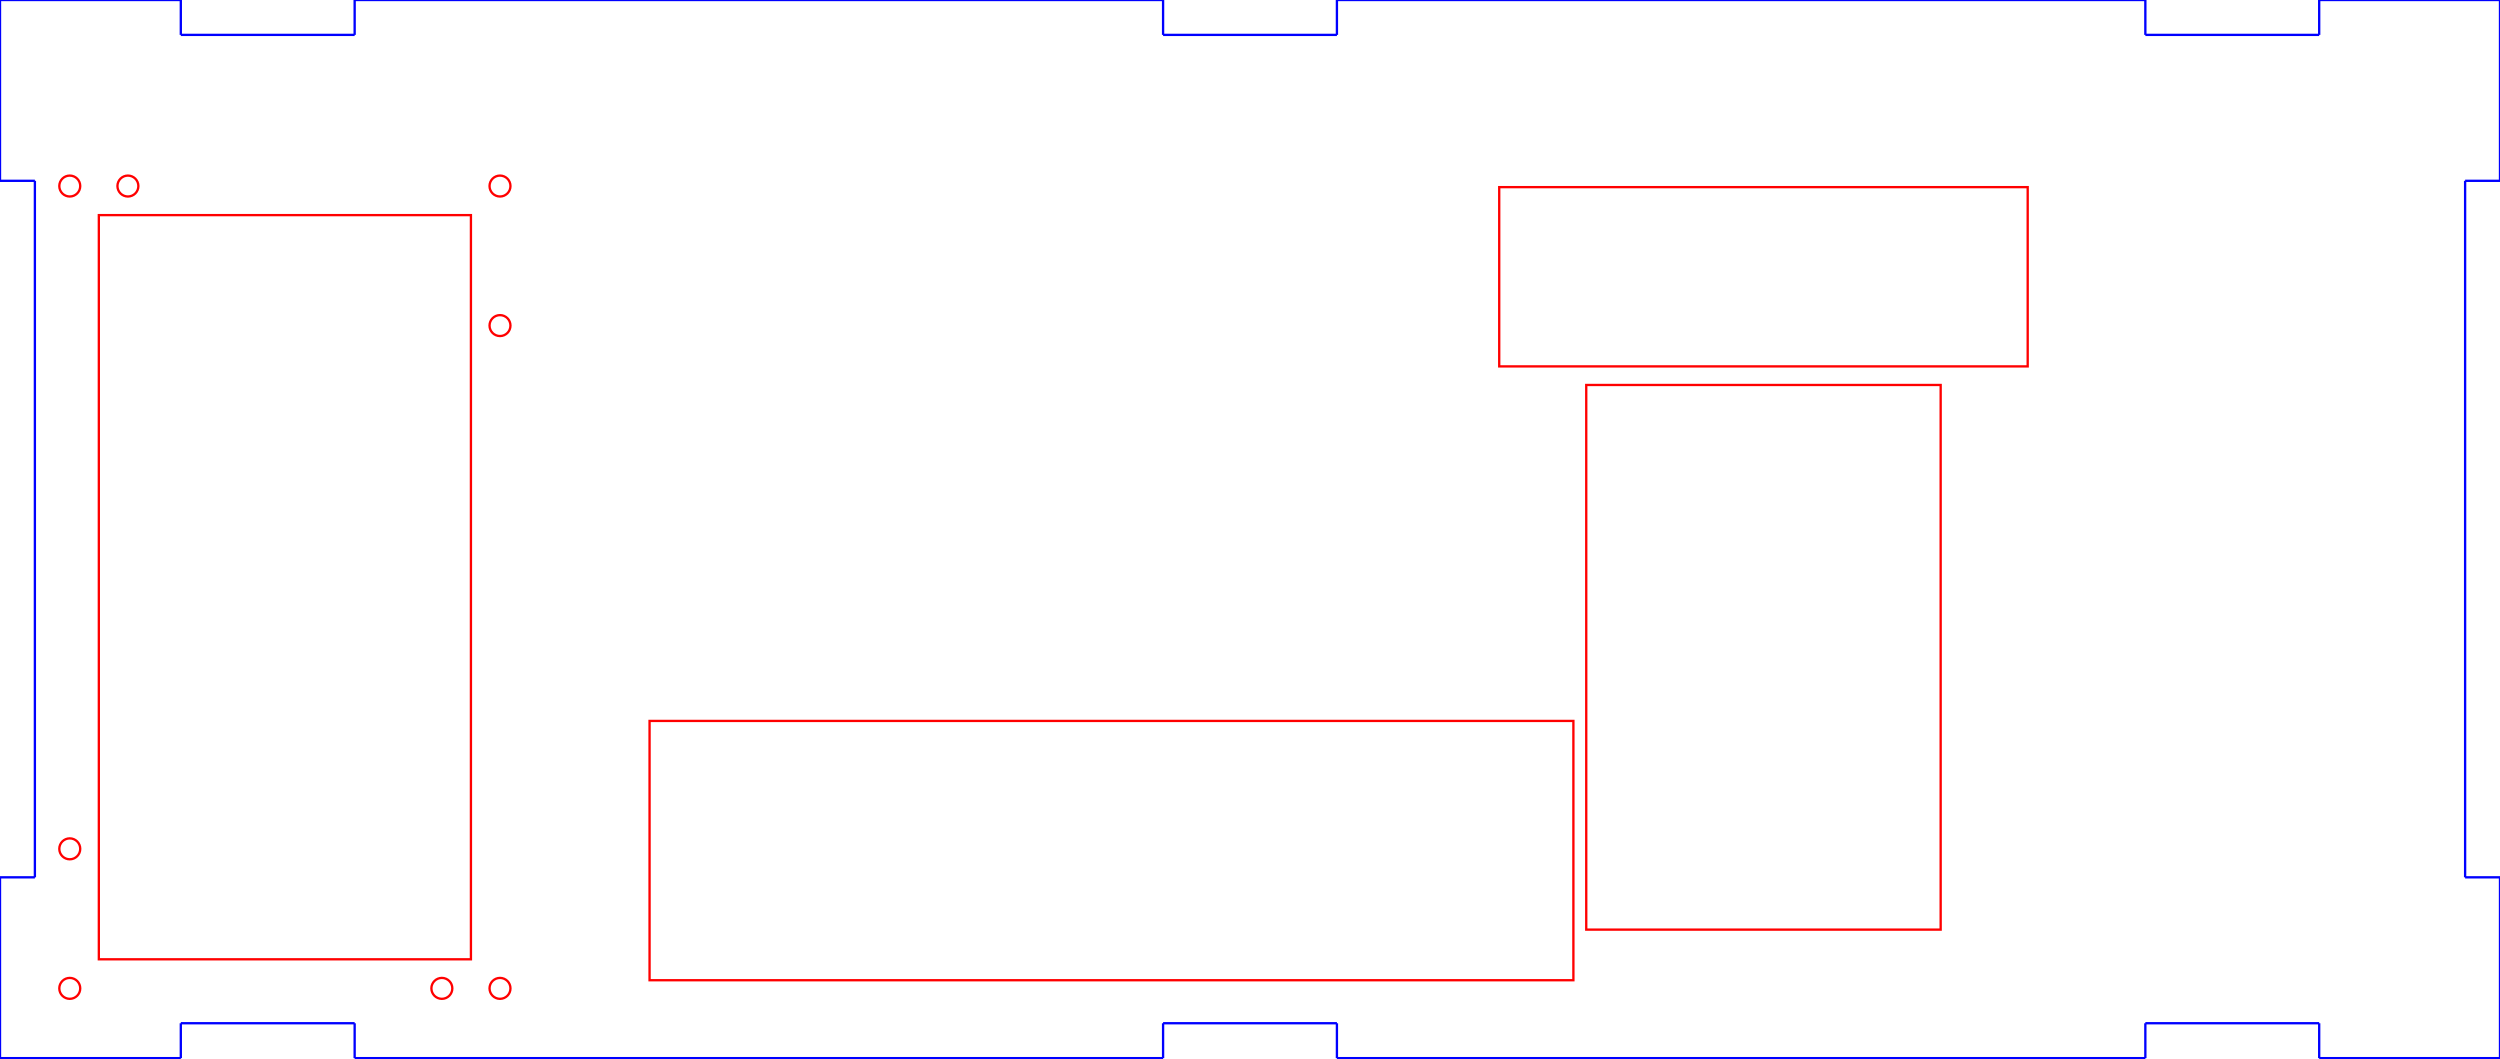
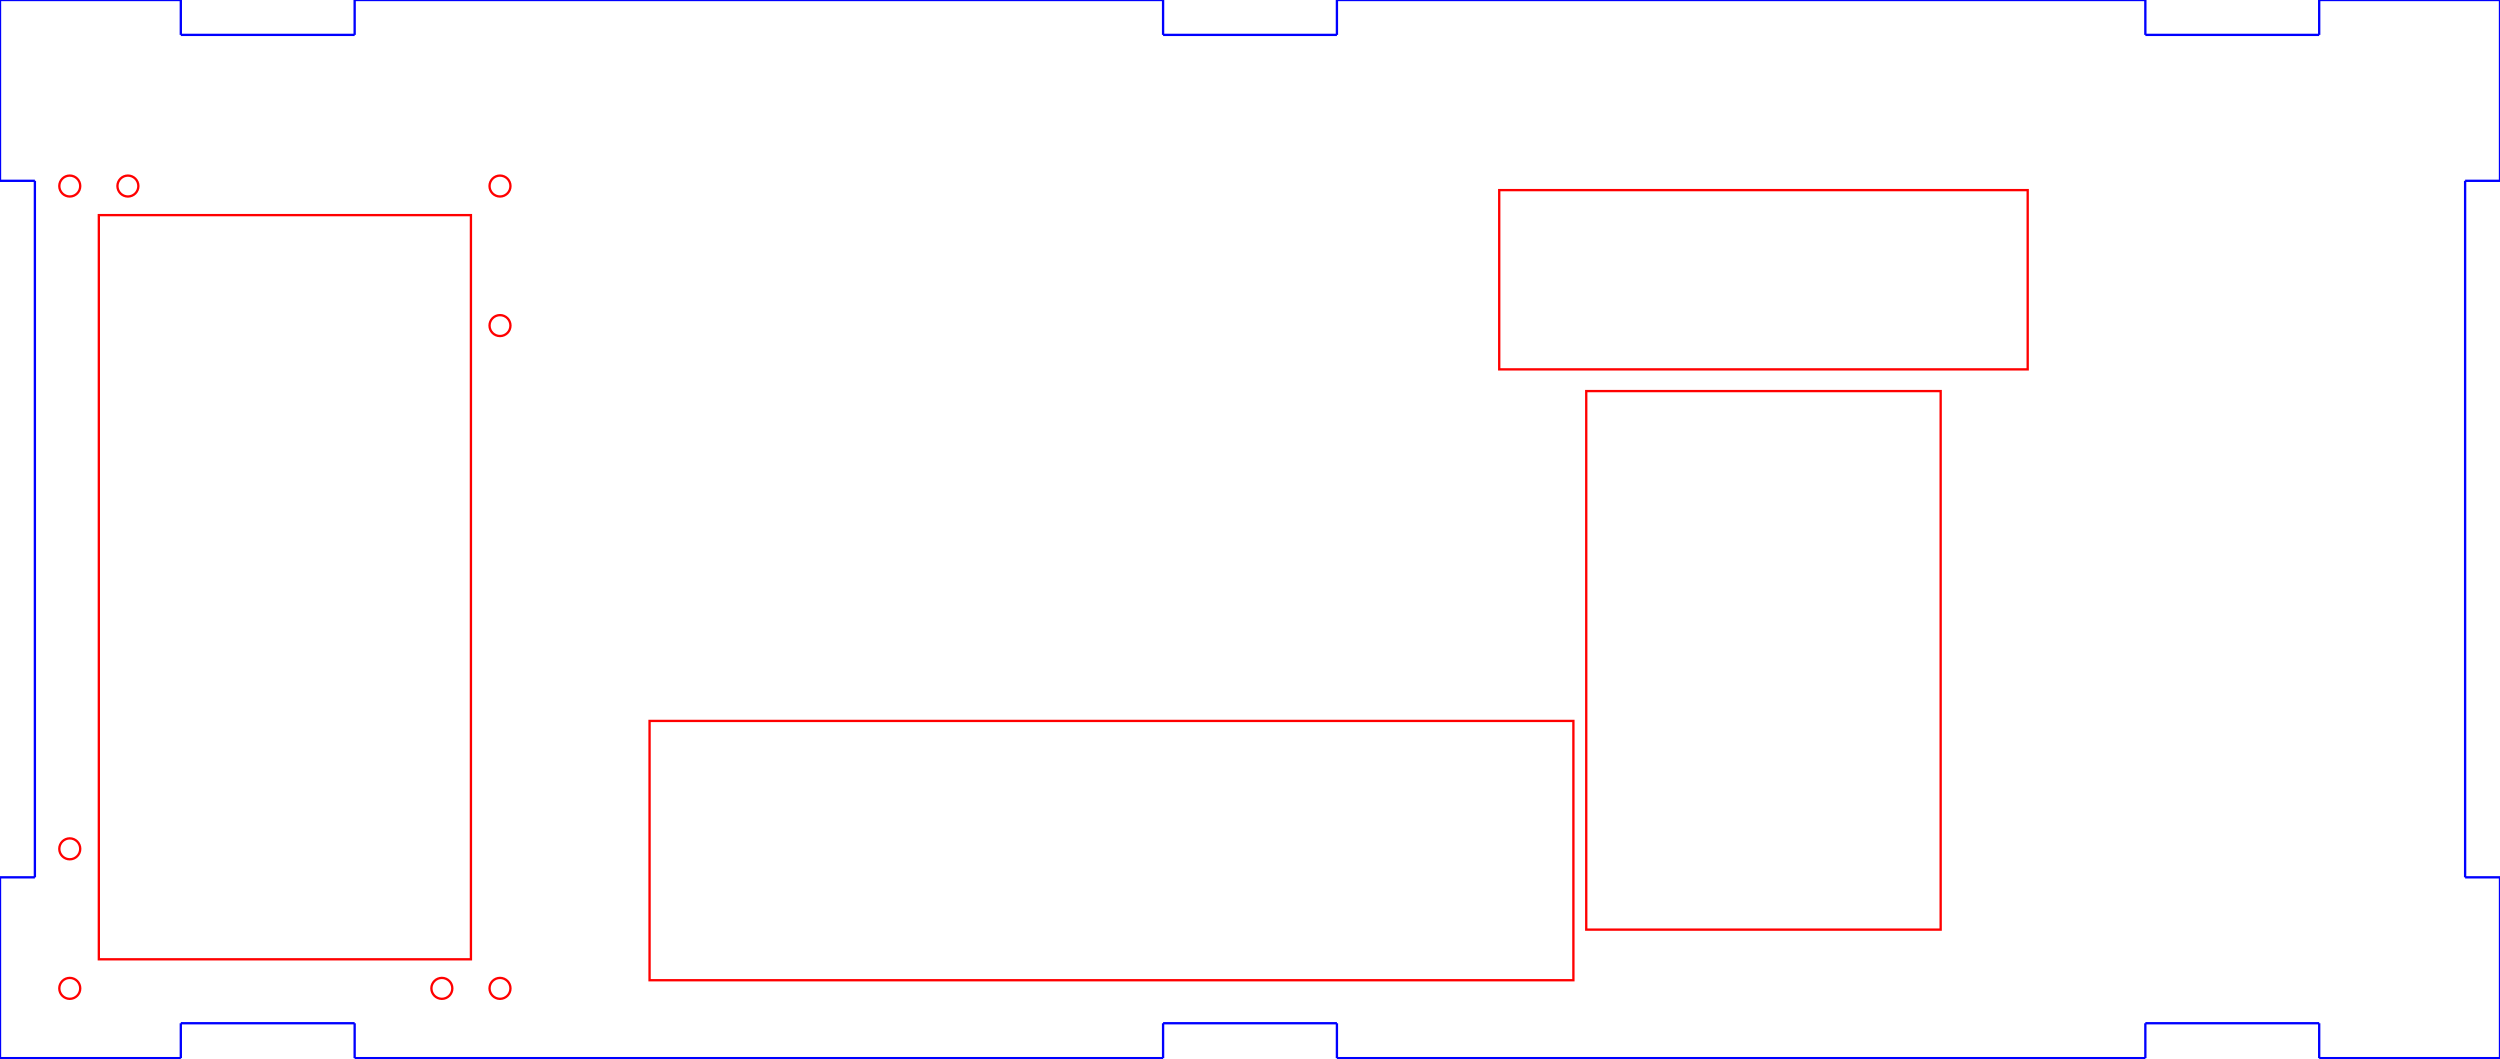
- <svg xmlns="http://www.w3.org/2000/svg" width="430mm" height="182mm" viewBox="0 0 430 182" version="1.1" id="svg3087">
+ <svg xmlns="http://www.w3.org/2000/svg" id="svg3087" version="1.1" viewBox="0 0 430 182" height="182mm" width="430mm">
  <defs id="defs3081" />
-   <g id="layer1" transform="translate(0,-141.9)">
-     <rect style="display:inline;fill:none;stroke:#ff0000;stroke-width:0.4;stroke-miterlimit:4;stroke-dasharray:none;stroke-opacity:1" id="rect1461-7-7-4-7-6" width="90.897" height="30.832" x="257.866" y="174.088" />
+   <g transform="translate(0,-141.9)" id="layer1">
+     <rect y="174.6" x="257.866" height="30.832" width="90.897" id="rect1461-7-7-4-7-6" style="display:inline;fill:none;stroke:#ff0000;stroke-width:0.4;stroke-miterlimit:4;stroke-dasharray:none;stroke-opacity:1" />
    <g id="g1428">
      <g id="g1214">
-         <path style="fill:none;stroke:#0000ff;stroke-width:0.4;stroke-linecap:butt;stroke-linejoin:miter;stroke-miterlimit:4;stroke-dasharray:none;stroke-opacity:1" d="m 398.9,147.9 -29.9,4e-5" id="path1616-3-2-1-2-8-5-3" />
-         <path style="fill:none;stroke:#0000ff;stroke-width:0.4;stroke-linecap:butt;stroke-linejoin:miter;stroke-miterlimit:4;stroke-dasharray:none;stroke-opacity:1" d="m 398.9,147.9 v -6" id="path1618-2-7-1-9-3-7-6-1-8-6" />
-         <path id="path1618-2-7-1-9-3-7-6-3-4-2-1" d="m 369,147.9 v -6" style="fill:none;stroke:#0000ff;stroke-width:0.4;stroke-linecap:butt;stroke-linejoin:miter;stroke-miterlimit:4;stroke-dasharray:none;stroke-opacity:1" />
+         <path id="path1616-3-2-1-2-8-5-3" d="m 398.9,147.9 -29.9,4e-5" style="fill:none;stroke:#0000ff;stroke-width:0.4;stroke-linecap:butt;stroke-linejoin:miter;stroke-miterlimit:4;stroke-dasharray:none;stroke-opacity:1" />
+         <path id="path1618-2-7-1-9-3-7-6-1-8-6" d="m 398.9,147.9 v -6" style="fill:none;stroke:#0000ff;stroke-width:0.4;stroke-linecap:butt;stroke-linejoin:miter;stroke-miterlimit:4;stroke-dasharray:none;stroke-opacity:1" />
+         <path style="fill:none;stroke:#0000ff;stroke-width:0.4;stroke-linecap:butt;stroke-linejoin:miter;stroke-miterlimit:4;stroke-dasharray:none;stroke-opacity:1" d="m 369,147.9 v -6" id="path1618-2-7-1-9-3-7-6-3-4-2-1" />
      </g>
    </g>
-     <g style="stroke-width:1.12" transform="matrix(0,0.7970885,-1,0,675.1238,155.2914)" id="g1816-2-7-8" />
-     <path id="path1618-2-7-6-0-1" d="m 6,292.8 -9e-6,-119.8" style="fill:none;stroke:#0000ff;stroke-width:0.4;stroke-linecap:butt;stroke-linejoin:miter;stroke-miterlimit:4;stroke-dasharray:none;stroke-opacity:1" />
-     <path id="path1618-2-7-1-9-3-7-6-3-4-5-9" d="M 6,173 H 0" style="fill:none;stroke:#0000ff;stroke-width:0.4;stroke-linecap:butt;stroke-linejoin:miter;stroke-miterlimit:4;stroke-dasharray:none;stroke-opacity:1" />
-     <path style="fill:none;stroke:#0000ff;stroke-width:0.4;stroke-linecap:butt;stroke-linejoin:miter;stroke-miterlimit:4;stroke-dasharray:none;stroke-opacity:1" d="m 0,141.9 31.1,-4e-5" id="path1616-3-2-9-4-3" />
-     <path style="fill:none;stroke:#0000ff;stroke-width:0.4;stroke-linecap:butt;stroke-linejoin:miter;stroke-miterlimit:4;stroke-dasharray:none;stroke-opacity:1" d="m 0,173 v -31.1" id="path1618-2-7-4-6" />
+     <g id="g1816-2-7-8" transform="matrix(0,0.7970885,-1,0,675.1238,155.2914)" style="stroke-width:1.12" />
+     <path style="fill:none;stroke:#0000ff;stroke-width:0.4;stroke-linecap:butt;stroke-linejoin:miter;stroke-miterlimit:4;stroke-dasharray:none;stroke-opacity:1" d="m 6,292.8 -9e-6,-119.8" id="path1618-2-7-6-0-1" />
+     <path style="fill:none;stroke:#0000ff;stroke-width:0.4;stroke-linecap:butt;stroke-linejoin:miter;stroke-miterlimit:4;stroke-dasharray:none;stroke-opacity:1" d="M 6,173 H 0" id="path1618-2-7-1-9-3-7-6-3-4-5-9" />
+     <path id="path1616-3-2-9-4-3" d="m 0,141.9 31.1,-4e-5" style="fill:none;stroke:#0000ff;stroke-width:0.4;stroke-linecap:butt;stroke-linejoin:miter;stroke-miterlimit:4;stroke-dasharray:none;stroke-opacity:1" />
+     <path id="path1618-2-7-4-6" d="m 0,173 v -31.1" style="fill:none;stroke:#0000ff;stroke-width:0.4;stroke-linecap:butt;stroke-linejoin:miter;stroke-miterlimit:4;stroke-dasharray:none;stroke-opacity:1" />
    <g id="g1416">
      <g id="g1229">
-         <path id="path1616-3-2-1-2-8-5" d="m 31.1,147.9 29.9,4e-5" style="fill:none;stroke:#0000ff;stroke-width:0.4;stroke-linecap:butt;stroke-linejoin:miter;stroke-miterlimit:4;stroke-dasharray:none;stroke-opacity:1" />
-         <path id="path1618-2-7-1-9-3-7-6-1-8" d="m 31.1,147.9 v -6" style="fill:none;stroke:#0000ff;stroke-width:0.4;stroke-linecap:butt;stroke-linejoin:miter;stroke-miterlimit:4;stroke-dasharray:none;stroke-opacity:1" />
-         <path style="fill:none;stroke:#0000ff;stroke-width:0.4;stroke-linecap:butt;stroke-linejoin:miter;stroke-miterlimit:4;stroke-dasharray:none;stroke-opacity:1" d="m 61,147.9 v -6" id="path1618-2-7-1-9-3-7-6-3-4-2" />
+         <path style="fill:none;stroke:#0000ff;stroke-width:0.4;stroke-linecap:butt;stroke-linejoin:miter;stroke-miterlimit:4;stroke-dasharray:none;stroke-opacity:1" d="m 31.1,147.9 29.9,4e-5" id="path1616-3-2-1-2-8-5" />
+         <path style="fill:none;stroke:#0000ff;stroke-width:0.4;stroke-linecap:butt;stroke-linejoin:miter;stroke-miterlimit:4;stroke-dasharray:none;stroke-opacity:1" d="m 31.1,147.9 v -6" id="path1618-2-7-1-9-3-7-6-1-8" />
+         <path id="path1618-2-7-1-9-3-7-6-3-4-2" d="m 61,147.9 v -6" style="fill:none;stroke:#0000ff;stroke-width:0.4;stroke-linecap:butt;stroke-linejoin:miter;stroke-miterlimit:4;stroke-dasharray:none;stroke-opacity:1" />
      </g>
    </g>
-     <path style="fill:none;stroke:#0000ff;stroke-width:0.4;stroke-linecap:butt;stroke-linejoin:miter;stroke-miterlimit:4;stroke-dasharray:none;stroke-opacity:1" d="m 61,141.9 139.05,0" id="path1616-3-2-1-2-8-5-9" />
-     <path style="fill:none;stroke:#0000ff;stroke-width:0.4;stroke-linecap:butt;stroke-linejoin:miter;stroke-miterlimit:4;stroke-dasharray:none;stroke-opacity:1" d="m 424,173 h 6" id="path1618-2-7-1-9-3-7-6-3-4-5-9-4" />
-     <path id="path1616-3-2-9-4-3-5" d="m 430,141.9 -31.1,-4e-5" style="fill:none;stroke:#0000ff;stroke-width:0.4;stroke-linecap:butt;stroke-linejoin:miter;stroke-miterlimit:4;stroke-dasharray:none;stroke-opacity:1" />
-     <path id="path1618-2-7-4-6-1" d="m 430,173 v -31.1" style="fill:none;stroke:#0000ff;stroke-width:0.4;stroke-linecap:butt;stroke-linejoin:miter;stroke-miterlimit:4;stroke-dasharray:none;stroke-opacity:1" />
+     <path id="path1616-3-2-1-2-8-5-9" d="m 61,141.9 139.05,0" style="fill:none;stroke:#0000ff;stroke-width:0.4;stroke-linecap:butt;stroke-linejoin:miter;stroke-miterlimit:4;stroke-dasharray:none;stroke-opacity:1" />
+     <path id="path1618-2-7-1-9-3-7-6-3-4-5-9-4" d="m 424,173 h 6" style="fill:none;stroke:#0000ff;stroke-width:0.4;stroke-linecap:butt;stroke-linejoin:miter;stroke-miterlimit:4;stroke-dasharray:none;stroke-opacity:1" />
+     <path style="fill:none;stroke:#0000ff;stroke-width:0.4;stroke-linecap:butt;stroke-linejoin:miter;stroke-miterlimit:4;stroke-dasharray:none;stroke-opacity:1" d="m 430,141.9 -31.1,-4e-5" id="path1616-3-2-9-4-3-5" />
+     <path style="fill:none;stroke:#0000ff;stroke-width:0.4;stroke-linecap:butt;stroke-linejoin:miter;stroke-miterlimit:4;stroke-dasharray:none;stroke-opacity:1" d="m 430,173 v -31.1" id="path1618-2-7-4-6-1" />
    <g id="g1422">
-       <g id="g1234" transform="translate(22.0648,-12.68563)">
-         <path id="path1616-3-2-1-2-8-5-3-0" d="m 207.885,160.586 -29.9,4e-5" style="fill:none;stroke:#0000ff;stroke-width:0.4;stroke-linecap:butt;stroke-linejoin:miter;stroke-miterlimit:4;stroke-dasharray:none;stroke-opacity:1" />
-         <path id="path1618-2-7-1-9-3-7-6-1-8-6-2" d="m 207.885,160.586 v -6" style="fill:none;stroke:#0000ff;stroke-width:0.4;stroke-linecap:butt;stroke-linejoin:miter;stroke-miterlimit:4;stroke-dasharray:none;stroke-opacity:1" />
-         <path style="fill:none;stroke:#0000ff;stroke-width:0.4;stroke-linecap:butt;stroke-linejoin:miter;stroke-miterlimit:4;stroke-dasharray:none;stroke-opacity:1" d="m 177.985,160.586 v -6" id="path1618-2-7-1-9-3-7-6-3-4-2-1-3" />
+       <g transform="translate(22.0648,-12.68563)" id="g1234">
+         <path style="fill:none;stroke:#0000ff;stroke-width:0.4;stroke-linecap:butt;stroke-linejoin:miter;stroke-miterlimit:4;stroke-dasharray:none;stroke-opacity:1" d="m 207.885,160.586 -29.9,4e-5" id="path1616-3-2-1-2-8-5-3-0" />
+         <path style="fill:none;stroke:#0000ff;stroke-width:0.4;stroke-linecap:butt;stroke-linejoin:miter;stroke-miterlimit:4;stroke-dasharray:none;stroke-opacity:1" d="m 207.885,160.586 v -6" id="path1618-2-7-1-9-3-7-6-1-8-6-2" />
+         <path id="path1618-2-7-1-9-3-7-6-3-4-2-1-3" d="m 177.985,160.586 v -6" style="fill:none;stroke:#0000ff;stroke-width:0.4;stroke-linecap:butt;stroke-linejoin:miter;stroke-miterlimit:4;stroke-dasharray:none;stroke-opacity:1" />
      </g>
    </g>
-     <path id="path1616-3-2-1-2-8-5-9-0" d="M 229.95,141.9 H 369" style="fill:none;stroke:#0000ff;stroke-width:0.4;stroke-linecap:butt;stroke-linejoin:miter;stroke-miterlimit:4;stroke-dasharray:none;stroke-opacity:1" />
-     <g transform="rotate(180,215,232.9)" id="g1214-3">
-       <path style="fill:none;stroke:#0000ff;stroke-width:0.4;stroke-linecap:butt;stroke-linejoin:miter;stroke-miterlimit:4;stroke-dasharray:none;stroke-opacity:1" d="m 398.9,147.9 -29.9,4e-5" id="path1616-3-2-1-2-8-5-3-04" />
-       <path style="fill:none;stroke:#0000ff;stroke-width:0.4;stroke-linecap:butt;stroke-linejoin:miter;stroke-miterlimit:4;stroke-dasharray:none;stroke-opacity:1" d="m 398.9,147.9 v -6" id="path1618-2-7-1-9-3-7-6-1-8-6-21" />
-       <path id="path1618-2-7-1-9-3-7-6-3-4-2-1-33" d="m 369,147.9 v -6" style="fill:none;stroke:#0000ff;stroke-width:0.4;stroke-linecap:butt;stroke-linejoin:miter;stroke-miterlimit:4;stroke-dasharray:none;stroke-opacity:1" />
+     <path style="fill:none;stroke:#0000ff;stroke-width:0.4;stroke-linecap:butt;stroke-linejoin:miter;stroke-miterlimit:4;stroke-dasharray:none;stroke-opacity:1" d="M 229.95,141.9 H 369" id="path1616-3-2-1-2-8-5-9-0" />
+     <g id="g1214-3" transform="rotate(180,215,232.9)">
+       <path id="path1616-3-2-1-2-8-5-3-04" d="m 398.9,147.9 -29.9,4e-5" style="fill:none;stroke:#0000ff;stroke-width:0.4;stroke-linecap:butt;stroke-linejoin:miter;stroke-miterlimit:4;stroke-dasharray:none;stroke-opacity:1" />
+       <path id="path1618-2-7-1-9-3-7-6-1-8-6-21" d="m 398.9,147.9 v -6" style="fill:none;stroke:#0000ff;stroke-width:0.4;stroke-linecap:butt;stroke-linejoin:miter;stroke-miterlimit:4;stroke-dasharray:none;stroke-opacity:1" />
+       <path style="fill:none;stroke:#0000ff;stroke-width:0.4;stroke-linecap:butt;stroke-linejoin:miter;stroke-miterlimit:4;stroke-dasharray:none;stroke-opacity:1" d="m 369,147.9 v -6" id="path1618-2-7-1-9-3-7-6-3-4-2-1-33" />
    </g>
-     <path style="fill:none;stroke:#0000ff;stroke-width:0.4;stroke-linecap:butt;stroke-linejoin:miter;stroke-miterlimit:4;stroke-dasharray:none;stroke-opacity:1" d="m 424,173 10e-6,119.8" id="path1618-2-7-6-0-1-4" />
-     <path style="fill:none;stroke:#0000ff;stroke-width:0.4;stroke-linecap:butt;stroke-linejoin:miter;stroke-miterlimit:4;stroke-dasharray:none;stroke-opacity:1" d="m 424,292.8 h 6" id="path1618-2-7-1-9-3-7-6-3-4-5-9-5" />
-     <path id="path1616-3-2-9-4-3-2" d="m 430,323.9 -31.1,4e-5" style="fill:none;stroke:#0000ff;stroke-width:0.4;stroke-linecap:butt;stroke-linejoin:miter;stroke-miterlimit:4;stroke-dasharray:none;stroke-opacity:1" />
-     <path id="path1618-2-7-4-6-4" d="m 430,292.8 v 31.1" style="fill:none;stroke:#0000ff;stroke-width:0.4;stroke-linecap:butt;stroke-linejoin:miter;stroke-miterlimit:4;stroke-dasharray:none;stroke-opacity:1" />
-     <g transform="rotate(180,215,232.9)" id="g1229-1">
-       <path id="path1616-3-2-1-2-8-5-6" d="m 31.1,147.9 29.9,4e-5" style="fill:none;stroke:#0000ff;stroke-width:0.4;stroke-linecap:butt;stroke-linejoin:miter;stroke-miterlimit:4;stroke-dasharray:none;stroke-opacity:1" />
-       <path id="path1618-2-7-1-9-3-7-6-1-8-4" d="m 31.1,147.9 v -6" style="fill:none;stroke:#0000ff;stroke-width:0.4;stroke-linecap:butt;stroke-linejoin:miter;stroke-miterlimit:4;stroke-dasharray:none;stroke-opacity:1" />
-       <path style="fill:none;stroke:#0000ff;stroke-width:0.4;stroke-linecap:butt;stroke-linejoin:miter;stroke-miterlimit:4;stroke-dasharray:none;stroke-opacity:1" d="m 61,147.9 v -6" id="path1618-2-7-1-9-3-7-6-3-4-2-8" />
+     <path id="path1618-2-7-6-0-1-4" d="m 424,173 10e-6,119.8" style="fill:none;stroke:#0000ff;stroke-width:0.4;stroke-linecap:butt;stroke-linejoin:miter;stroke-miterlimit:4;stroke-dasharray:none;stroke-opacity:1" />
+     <path id="path1618-2-7-1-9-3-7-6-3-4-5-9-5" d="m 424,292.8 h 6" style="fill:none;stroke:#0000ff;stroke-width:0.4;stroke-linecap:butt;stroke-linejoin:miter;stroke-miterlimit:4;stroke-dasharray:none;stroke-opacity:1" />
+     <path style="fill:none;stroke:#0000ff;stroke-width:0.4;stroke-linecap:butt;stroke-linejoin:miter;stroke-miterlimit:4;stroke-dasharray:none;stroke-opacity:1" d="m 430,323.9 -31.1,4e-5" id="path1616-3-2-9-4-3-2" />
+     <path style="fill:none;stroke:#0000ff;stroke-width:0.4;stroke-linecap:butt;stroke-linejoin:miter;stroke-miterlimit:4;stroke-dasharray:none;stroke-opacity:1" d="m 430,292.8 v 31.1" id="path1618-2-7-4-6-4" />
+     <g id="g1229-1" transform="rotate(180,215,232.9)">
+       <path style="fill:none;stroke:#0000ff;stroke-width:0.4;stroke-linecap:butt;stroke-linejoin:miter;stroke-miterlimit:4;stroke-dasharray:none;stroke-opacity:1" d="m 31.1,147.9 29.9,4e-5" id="path1616-3-2-1-2-8-5-6" />
+       <path style="fill:none;stroke:#0000ff;stroke-width:0.4;stroke-linecap:butt;stroke-linejoin:miter;stroke-miterlimit:4;stroke-dasharray:none;stroke-opacity:1" d="m 31.1,147.9 v -6" id="path1618-2-7-1-9-3-7-6-1-8-4" />
+       <path id="path1618-2-7-1-9-3-7-6-3-4-2-8" d="m 61,147.9 v -6" style="fill:none;stroke:#0000ff;stroke-width:0.4;stroke-linecap:butt;stroke-linejoin:miter;stroke-miterlimit:4;stroke-dasharray:none;stroke-opacity:1" />
    </g>
-     <path id="path1616-3-2-1-2-8-5-9-6" d="M 369,323.9 H 229.95" style="fill:none;stroke:#0000ff;stroke-width:0.4;stroke-linecap:butt;stroke-linejoin:miter;stroke-miterlimit:4;stroke-dasharray:none;stroke-opacity:1" />
-     <path id="path1618-2-7-1-9-3-7-6-3-4-5-9-4-3" d="M 6,292.8 H 0" style="fill:none;stroke:#0000ff;stroke-width:0.4;stroke-linecap:butt;stroke-linejoin:miter;stroke-miterlimit:4;stroke-dasharray:none;stroke-opacity:1" />
-     <path style="fill:none;stroke:#0000ff;stroke-width:0.4;stroke-linecap:butt;stroke-linejoin:miter;stroke-miterlimit:4;stroke-dasharray:none;stroke-opacity:1" d="m 0,323.9 31.1,4e-5" id="path1616-3-2-9-4-3-5-5" />
-     <path style="fill:none;stroke:#0000ff;stroke-width:0.4;stroke-linecap:butt;stroke-linejoin:miter;stroke-miterlimit:4;stroke-dasharray:none;stroke-opacity:1" d="m 0,292.8 v 31.1" id="path1618-2-7-4-6-1-9" />
-     <g id="g1234-1" transform="rotate(180,203.9676,239.2428)">
-       <path id="path1616-3-2-1-2-8-5-3-0-3" d="m 207.885,160.586 -29.9,4e-5" style="fill:none;stroke:#0000ff;stroke-width:0.4;stroke-linecap:butt;stroke-linejoin:miter;stroke-miterlimit:4;stroke-dasharray:none;stroke-opacity:1" />
-       <path id="path1618-2-7-1-9-3-7-6-1-8-6-2-2" d="m 207.885,160.586 v -6" style="fill:none;stroke:#0000ff;stroke-width:0.4;stroke-linecap:butt;stroke-linejoin:miter;stroke-miterlimit:4;stroke-dasharray:none;stroke-opacity:1" />
-       <path style="fill:none;stroke:#0000ff;stroke-width:0.4;stroke-linecap:butt;stroke-linejoin:miter;stroke-miterlimit:4;stroke-dasharray:none;stroke-opacity:1" d="m 177.985,160.586 v -6" id="path1618-2-7-1-9-3-7-6-3-4-2-1-3-0" />
+     <path style="fill:none;stroke:#0000ff;stroke-width:0.4;stroke-linecap:butt;stroke-linejoin:miter;stroke-miterlimit:4;stroke-dasharray:none;stroke-opacity:1" d="M 369,323.9 H 229.95" id="path1616-3-2-1-2-8-5-9-6" />
+     <path style="fill:none;stroke:#0000ff;stroke-width:0.4;stroke-linecap:butt;stroke-linejoin:miter;stroke-miterlimit:4;stroke-dasharray:none;stroke-opacity:1" d="M 6,292.8 H 0" id="path1618-2-7-1-9-3-7-6-3-4-5-9-4-3" />
+     <path id="path1616-3-2-9-4-3-5-5" d="m 0,323.9 31.1,4e-5" style="fill:none;stroke:#0000ff;stroke-width:0.4;stroke-linecap:butt;stroke-linejoin:miter;stroke-miterlimit:4;stroke-dasharray:none;stroke-opacity:1" />
+     <path id="path1618-2-7-4-6-1-9" d="m 0,292.8 v 31.1" style="fill:none;stroke:#0000ff;stroke-width:0.4;stroke-linecap:butt;stroke-linejoin:miter;stroke-miterlimit:4;stroke-dasharray:none;stroke-opacity:1" />
+     <g transform="rotate(180,203.9676,239.2428)" id="g1234-1">
+       <path style="fill:none;stroke:#0000ff;stroke-width:0.4;stroke-linecap:butt;stroke-linejoin:miter;stroke-miterlimit:4;stroke-dasharray:none;stroke-opacity:1" d="m 207.885,160.586 -29.9,4e-5" id="path1616-3-2-1-2-8-5-3-0-3" />
+       <path style="fill:none;stroke:#0000ff;stroke-width:0.4;stroke-linecap:butt;stroke-linejoin:miter;stroke-miterlimit:4;stroke-dasharray:none;stroke-opacity:1" d="m 207.885,160.586 v -6" id="path1618-2-7-1-9-3-7-6-1-8-6-2-2" />
+       <path id="path1618-2-7-1-9-3-7-6-3-4-2-1-3-0" d="m 177.985,160.586 v -6" style="fill:none;stroke:#0000ff;stroke-width:0.4;stroke-linecap:butt;stroke-linejoin:miter;stroke-miterlimit:4;stroke-dasharray:none;stroke-opacity:1" />
    </g>
-     <path style="fill:none;stroke:#0000ff;stroke-width:0.4;stroke-linecap:butt;stroke-linejoin:miter;stroke-miterlimit:4;stroke-dasharray:none;stroke-opacity:1" d="M 200.05,323.9 H 61" id="path1616-3-2-1-2-8-5-9-0-1" />
-     <circle r="1.8" cy="173.9" cx="86" id="path1253-9-13-1-5-8" style="fill:none;stroke:#ff0000;stroke-width:0.4;stroke-miterlimit:4;stroke-dasharray:none;stroke-opacity:1" />
-     <circle r="1.8" cy="197.9" cx="86" id="path1253-9-13-1-5-6" style="fill:none;stroke:#ff0000;stroke-width:0.4;stroke-miterlimit:4;stroke-dasharray:none;stroke-opacity:1" />
-     <circle style="fill:none;stroke:#ff0000;stroke-width:0.4;stroke-miterlimit:4;stroke-dasharray:none;stroke-opacity:1" id="path1253-9-13-1-5-8-6" cx="12" cy="287.9" r="1.8" />
-     <circle style="fill:none;stroke:#ff0000;stroke-width:0.4;stroke-miterlimit:4;stroke-dasharray:none;stroke-opacity:1" id="path1253-9-13-1-5-6-7" cx="12" cy="311.9" r="1.8" />
-     <circle r="1.8" cy="311.9" cx="86" id="path1253-9-13-1-5-8-6-3" style="fill:none;stroke:#ff0000;stroke-width:0.4;stroke-miterlimit:4;stroke-dasharray:none;stroke-opacity:1" />
-     <circle r="1.8" cy="311.9" cx="76" id="path1253-9-13-1-5-8-6-1" style="fill:none;stroke:#ff0000;stroke-width:0.4;stroke-miterlimit:4;stroke-dasharray:none;stroke-opacity:1" />
-     <circle style="fill:none;stroke:#ff0000;stroke-width:0.4;stroke-miterlimit:4;stroke-dasharray:none;stroke-opacity:1" id="path1253-9-13-1-5-8-6-3-8" cx="22" cy="173.9" r="1.8" />
-     <circle style="fill:none;stroke:#ff0000;stroke-width:0.4;stroke-miterlimit:4;stroke-dasharray:none;stroke-opacity:1" id="path1253-9-13-1-5-8-6-1-6" cx="12" cy="173.9" r="1.8" />
-     <rect style="display:inline;fill:none;stroke:#ff0000;stroke-width:0.4;stroke-miterlimit:4;stroke-dasharray:none;stroke-opacity:1" id="rect1461-7-7-1-1-6-5-4" width="64" height="128" x="17" y="178.9" />
-     <rect y="208.115" x="272.834" height="93.68" width="60.96" id="rect1461-7-7-4-7" style="display:inline;fill:none;stroke:#ff0000;stroke-width:0.4;stroke-miterlimit:4;stroke-dasharray:none;stroke-opacity:1" />
-     <rect style="display:inline;fill:none;stroke:#ff0000;stroke-width:0.4;stroke-miterlimit:4;stroke-dasharray:none;stroke-opacity:1" id="rect1461-7-7-4-7-8" width="158.9" height="44.6" x="111.724" y="265.9" />
+     <path id="path1616-3-2-1-2-8-5-9-0-1" d="M 200.05,323.9 H 61" style="fill:none;stroke:#0000ff;stroke-width:0.4;stroke-linecap:butt;stroke-linejoin:miter;stroke-miterlimit:4;stroke-dasharray:none;stroke-opacity:1" />
+     <circle style="fill:none;stroke:#ff0000;stroke-width:0.4;stroke-miterlimit:4;stroke-dasharray:none;stroke-opacity:1" id="path1253-9-13-1-5-8" cx="86" cy="173.9" r="1.8" />
+     <circle style="fill:none;stroke:#ff0000;stroke-width:0.4;stroke-miterlimit:4;stroke-dasharray:none;stroke-opacity:1" id="path1253-9-13-1-5-6" cx="86" cy="197.9" r="1.8" />
+     <circle r="1.8" cy="287.9" cx="12" id="path1253-9-13-1-5-8-6" style="fill:none;stroke:#ff0000;stroke-width:0.4;stroke-miterlimit:4;stroke-dasharray:none;stroke-opacity:1" />
+     <circle r="1.8" cy="311.9" cx="12" id="path1253-9-13-1-5-6-7" style="fill:none;stroke:#ff0000;stroke-width:0.4;stroke-miterlimit:4;stroke-dasharray:none;stroke-opacity:1" />
+     <circle style="fill:none;stroke:#ff0000;stroke-width:0.4;stroke-miterlimit:4;stroke-dasharray:none;stroke-opacity:1" id="path1253-9-13-1-5-8-6-3" cx="86" cy="311.9" r="1.8" />
+     <circle style="fill:none;stroke:#ff0000;stroke-width:0.4;stroke-miterlimit:4;stroke-dasharray:none;stroke-opacity:1" id="path1253-9-13-1-5-8-6-1" cx="76" cy="311.9" r="1.8" />
+     <circle r="1.8" cy="173.9" cx="22" id="path1253-9-13-1-5-8-6-3-8" style="fill:none;stroke:#ff0000;stroke-width:0.4;stroke-miterlimit:4;stroke-dasharray:none;stroke-opacity:1" />
+     <circle r="1.8" cy="173.9" cx="12" id="path1253-9-13-1-5-8-6-1-6" style="fill:none;stroke:#ff0000;stroke-width:0.4;stroke-miterlimit:4;stroke-dasharray:none;stroke-opacity:1" />
+     <rect y="178.9" x="17" height="128" width="64" id="rect1461-7-7-1-1-6-5-4" style="display:inline;fill:none;stroke:#ff0000;stroke-width:0.4;stroke-miterlimit:4;stroke-dasharray:none;stroke-opacity:1" />
+     <rect style="display:inline;fill:none;stroke:#ff0000;stroke-width:0.4;stroke-miterlimit:4;stroke-dasharray:none;stroke-opacity:1" id="rect1461-7-7-4-7" width="60.96" height="92.629" x="272.834" y="209.166" />
+     <rect y="265.9" x="111.724" height="44.6" width="158.9" id="rect1461-7-7-4-7-8" style="display:inline;fill:none;stroke:#ff0000;stroke-width:0.4;stroke-miterlimit:4;stroke-dasharray:none;stroke-opacity:1" />
  </g>
</svg>
